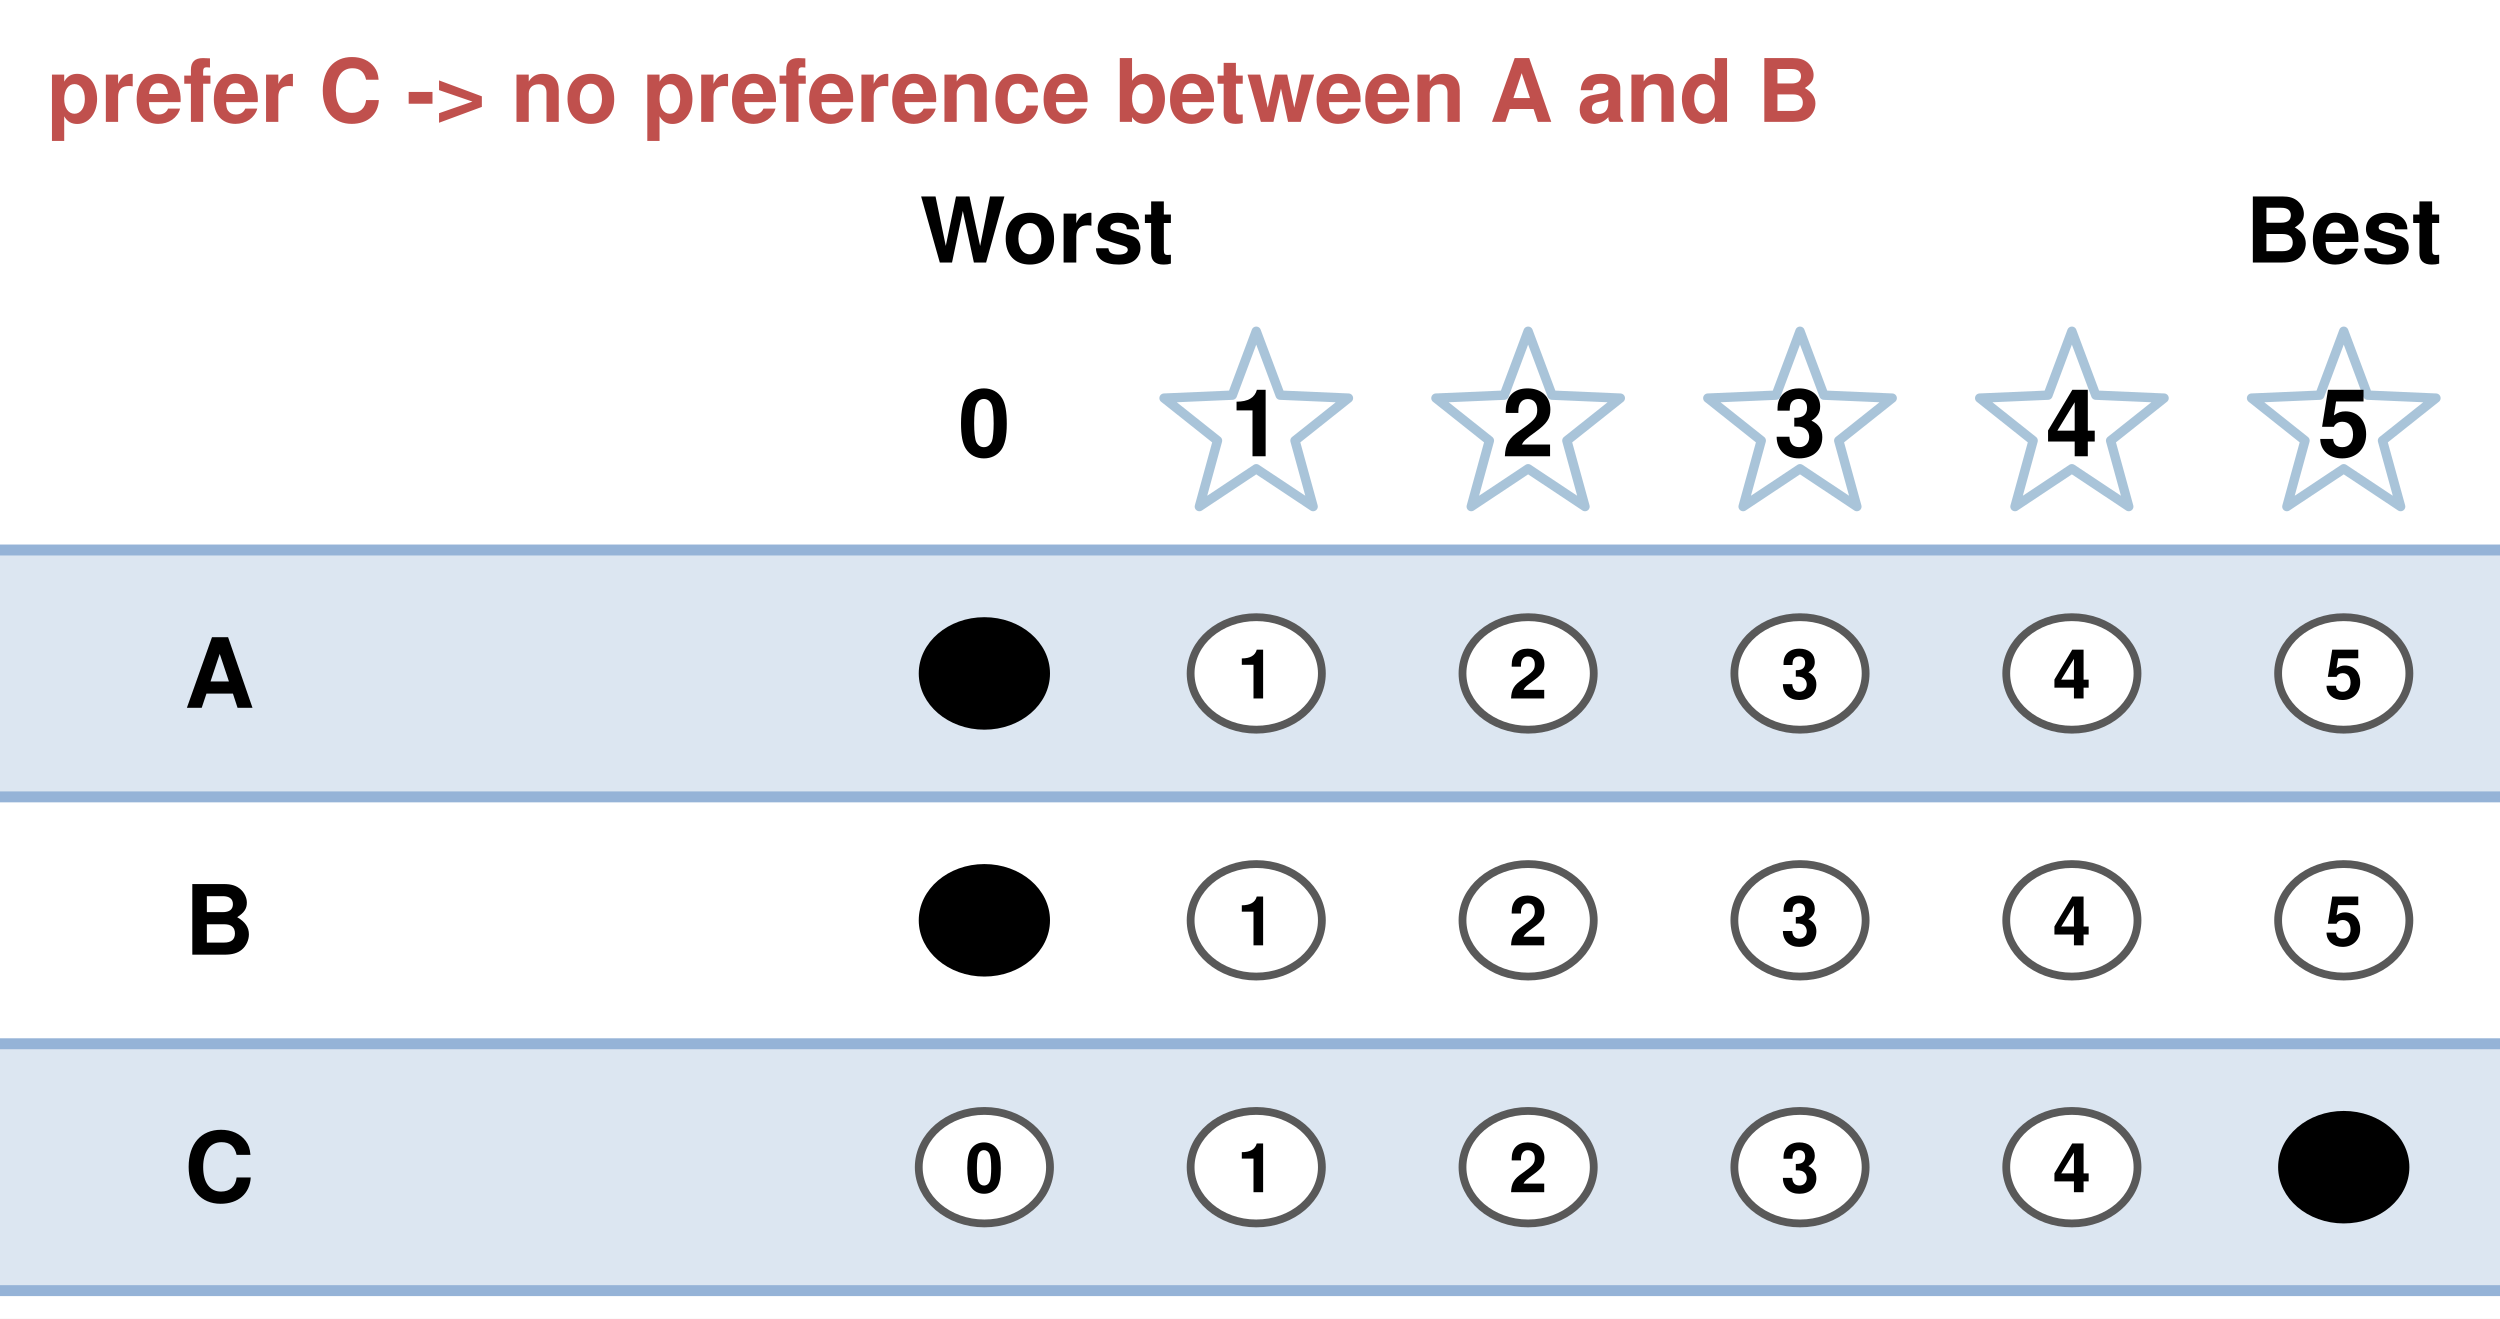
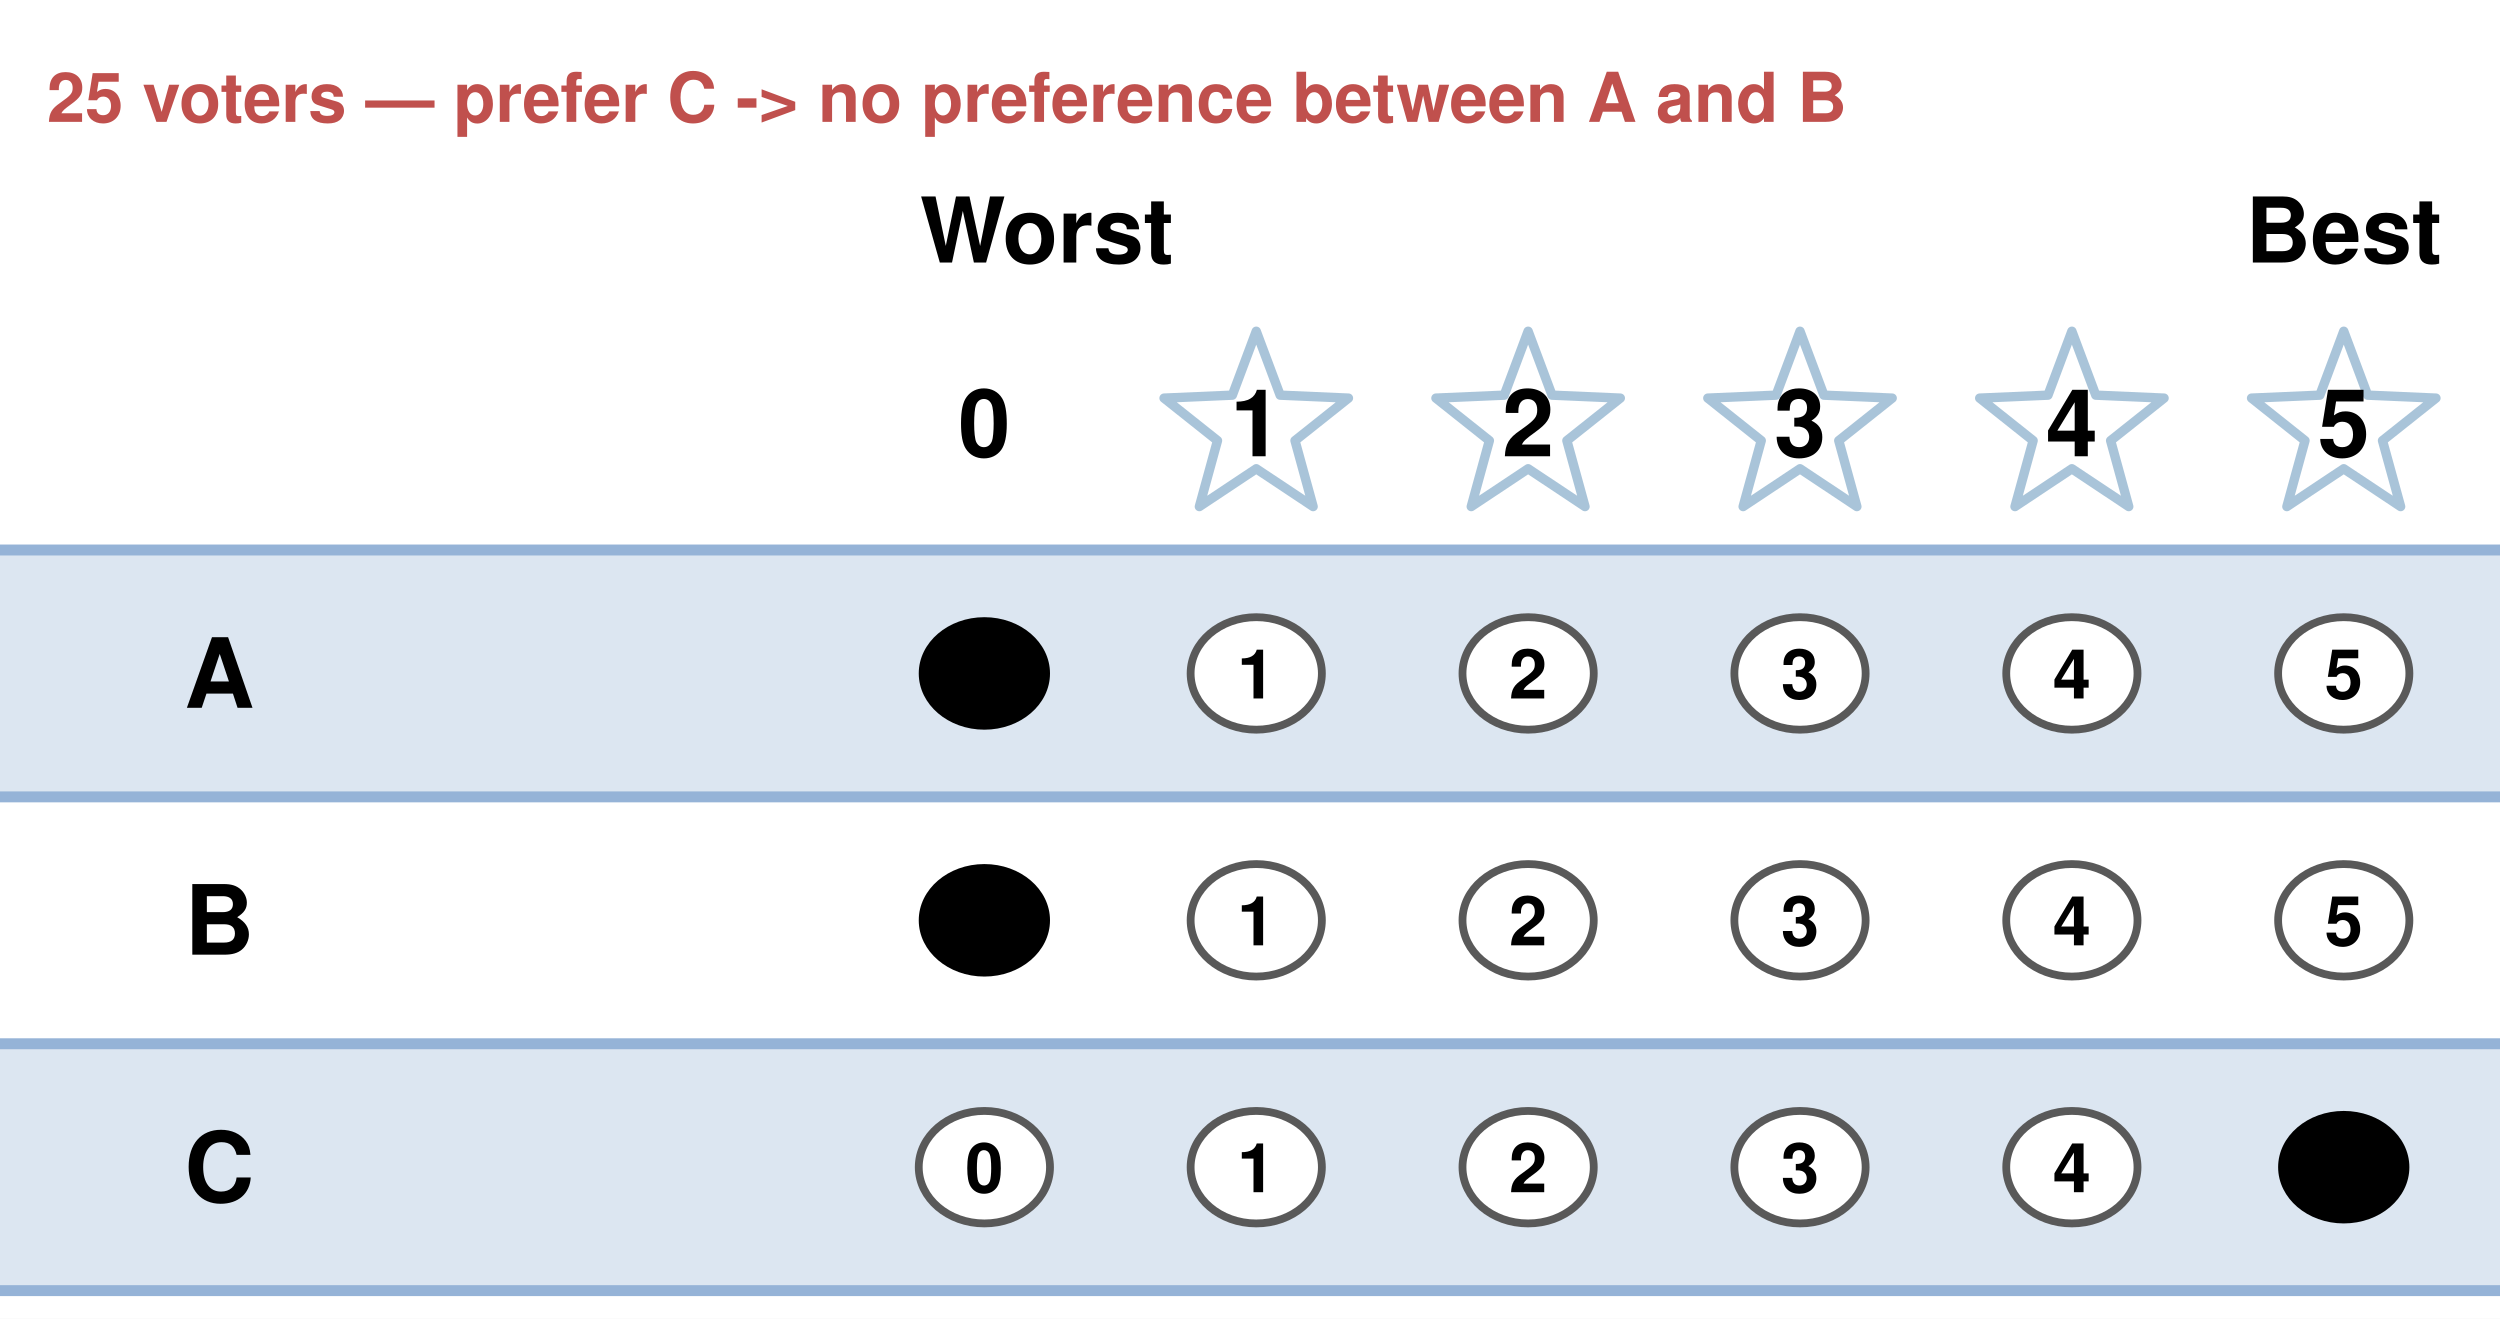
<svg xmlns="http://www.w3.org/2000/svg" viewBox="0 0 1600 844" width="1600" height="844">
  <rect width="1600" height="844" fill="#FFFFFF" />
-   <text x="30" y="78" font-family="Arial Black, Arial Bold, Helvetica, sans-serif" font-size="56" font-weight="bold" fill="#C0504D">prefer C -&gt; no preference between A and B</text>
+   <text x="30" y="78" font-family="Arial Black, Arial Bold, Helvetica, sans-serif" font-size="44" font-weight="bold" fill="#C0504D">25 voters — prefer C -&gt; no preference between A and B</text>
  <text x="670" y="168" font-family="Arial Black, Arial Bold, Helvetica, sans-serif" font-size="58" font-weight="bold" fill="#000000" text-anchor="middle">Worst</text>
  <text x="1500" y="168" font-family="Arial Black, Arial Bold, Helvetica, sans-serif" font-size="58" font-weight="bold" fill="#000000" text-anchor="middle">Best</text>
  <text x="630" y="292" font-family="Arial Black, Arial Bold, Helvetica, sans-serif" font-size="60" font-weight="bold" fill="#000000" text-anchor="middle">0</text>
  <path d="M804.0,212.0L819.3,252.9L863.0,254.8L828.8,282.0L840.4,324.2L804.0,300.0L767.6,324.2L779.2,282.0L745.0,254.8L788.7,252.9Z" fill="none" stroke="#A9C4D9" stroke-width="6" stroke-linejoin="round" />
  <text x="804" y="292" font-family="Arial Black, Arial Bold, Helvetica, sans-serif" font-size="60" font-weight="bold" fill="#000000" text-anchor="middle">1</text>
  <path d="M978.0,212.0L993.3,252.9L1037.0,254.8L1002.8,282.0L1014.4,324.2L978.0,300.0L941.6,324.2L953.2,282.0L919.0,254.8L962.7,252.9Z" fill="none" stroke="#A9C4D9" stroke-width="6" stroke-linejoin="round" />
  <text x="978" y="292" font-family="Arial Black, Arial Bold, Helvetica, sans-serif" font-size="60" font-weight="bold" fill="#000000" text-anchor="middle">2</text>
  <path d="M1152.0,212.0L1167.3,252.9L1211.0,254.8L1176.8,282.0L1188.4,324.2L1152.0,300.0L1115.6,324.2L1127.2,282.0L1093.0,254.8L1136.7,252.9Z" fill="none" stroke="#A9C4D9" stroke-width="6" stroke-linejoin="round" />
  <text x="1152" y="292" font-family="Arial Black, Arial Bold, Helvetica, sans-serif" font-size="60" font-weight="bold" fill="#000000" text-anchor="middle">3</text>
  <path d="M1326.0,212.0L1341.3,252.9L1385.0,254.8L1350.8,282.0L1362.4,324.2L1326.0,300.0L1289.6,324.2L1301.2,282.0L1267.0,254.8L1310.7,252.9Z" fill="none" stroke="#A9C4D9" stroke-width="6" stroke-linejoin="round" />
  <text x="1326" y="292" font-family="Arial Black, Arial Bold, Helvetica, sans-serif" font-size="60" font-weight="bold" fill="#000000" text-anchor="middle">4</text>
  <path d="M1500.0,212.0L1515.3,252.9L1559.0,254.8L1524.8,282.0L1536.4,324.2L1500.0,300.0L1463.6,324.2L1475.2,282.0L1441.0,254.8L1484.7,252.9Z" fill="none" stroke="#A9C4D9" stroke-width="6" stroke-linejoin="round" />
  <text x="1500" y="292" font-family="Arial Black, Arial Bold, Helvetica, sans-serif" font-size="60" font-weight="bold" fill="#000000" text-anchor="middle">5</text>
  <rect x="0" y="352" width="1600" height="158" fill="#DCE6F1" />
  <line x1="0" y1="352" x2="1600" y2="352" stroke="#95B3D7" stroke-width="7" />
  <text x="118" y="453.0" font-family="Arial Black, Arial Bold, Helvetica, sans-serif" font-size="62" font-weight="bold" fill="#000000">A</text>
  <ellipse cx="630" cy="431.0" rx="42" ry="36" fill="#000000" />
  <ellipse cx="804" cy="431.0" rx="42" ry="36" fill="#FFFFFF" stroke="#595959" stroke-width="5" />
  <text x="804" y="447.0" font-family="Arial Black, Arial Bold, Helvetica, sans-serif" font-size="44" font-weight="bold" fill="#000000" text-anchor="middle">1</text>
  <ellipse cx="978" cy="431.0" rx="42" ry="36" fill="#FFFFFF" stroke="#595959" stroke-width="5" />
  <text x="978" y="447.0" font-family="Arial Black, Arial Bold, Helvetica, sans-serif" font-size="44" font-weight="bold" fill="#000000" text-anchor="middle">2</text>
  <ellipse cx="1152" cy="431.0" rx="42" ry="36" fill="#FFFFFF" stroke="#595959" stroke-width="5" />
  <text x="1152" y="447.0" font-family="Arial Black, Arial Bold, Helvetica, sans-serif" font-size="44" font-weight="bold" fill="#000000" text-anchor="middle">3</text>
  <ellipse cx="1326" cy="431.0" rx="42" ry="36" fill="#FFFFFF" stroke="#595959" stroke-width="5" />
  <text x="1326" y="447.0" font-family="Arial Black, Arial Bold, Helvetica, sans-serif" font-size="44" font-weight="bold" fill="#000000" text-anchor="middle">4</text>
  <ellipse cx="1500" cy="431.0" rx="42" ry="36" fill="#FFFFFF" stroke="#595959" stroke-width="5" />
  <text x="1500" y="447.0" font-family="Arial Black, Arial Bold, Helvetica, sans-serif" font-size="44" font-weight="bold" fill="#000000" text-anchor="middle">5</text>
  <line x1="0" y1="510" x2="1600" y2="510" stroke="#95B3D7" stroke-width="7" />
  <text x="118" y="611.0" font-family="Arial Black, Arial Bold, Helvetica, sans-serif" font-size="62" font-weight="bold" fill="#000000">B</text>
  <ellipse cx="630" cy="589.0" rx="42" ry="36" fill="#000000" />
  <ellipse cx="804" cy="589.0" rx="42" ry="36" fill="#FFFFFF" stroke="#595959" stroke-width="5" />
  <text x="804" y="605.0" font-family="Arial Black, Arial Bold, Helvetica, sans-serif" font-size="44" font-weight="bold" fill="#000000" text-anchor="middle">1</text>
  <ellipse cx="978" cy="589.0" rx="42" ry="36" fill="#FFFFFF" stroke="#595959" stroke-width="5" />
  <text x="978" y="605.0" font-family="Arial Black, Arial Bold, Helvetica, sans-serif" font-size="44" font-weight="bold" fill="#000000" text-anchor="middle">2</text>
  <ellipse cx="1152" cy="589.0" rx="42" ry="36" fill="#FFFFFF" stroke="#595959" stroke-width="5" />
  <text x="1152" y="605.0" font-family="Arial Black, Arial Bold, Helvetica, sans-serif" font-size="44" font-weight="bold" fill="#000000" text-anchor="middle">3</text>
  <ellipse cx="1326" cy="589.0" rx="42" ry="36" fill="#FFFFFF" stroke="#595959" stroke-width="5" />
  <text x="1326" y="605.0" font-family="Arial Black, Arial Bold, Helvetica, sans-serif" font-size="44" font-weight="bold" fill="#000000" text-anchor="middle">4</text>
  <ellipse cx="1500" cy="589.0" rx="42" ry="36" fill="#FFFFFF" stroke="#595959" stroke-width="5" />
  <text x="1500" y="605.0" font-family="Arial Black, Arial Bold, Helvetica, sans-serif" font-size="44" font-weight="bold" fill="#000000" text-anchor="middle">5</text>
  <rect x="0" y="668" width="1600" height="158" fill="#DCE6F1" />
  <line x1="0" y1="668" x2="1600" y2="668" stroke="#95B3D7" stroke-width="7" />
  <text x="118" y="769.0" font-family="Arial Black, Arial Bold, Helvetica, sans-serif" font-size="62" font-weight="bold" fill="#000000">C</text>
  <ellipse cx="630" cy="747.0" rx="42" ry="36" fill="#FFFFFF" stroke="#595959" stroke-width="5" />
  <text x="630" y="763.0" font-family="Arial Black, Arial Bold, Helvetica, sans-serif" font-size="44" font-weight="bold" fill="#000000" text-anchor="middle">0</text>
  <ellipse cx="804" cy="747.0" rx="42" ry="36" fill="#FFFFFF" stroke="#595959" stroke-width="5" />
  <text x="804" y="763.0" font-family="Arial Black, Arial Bold, Helvetica, sans-serif" font-size="44" font-weight="bold" fill="#000000" text-anchor="middle">1</text>
  <ellipse cx="978" cy="747.0" rx="42" ry="36" fill="#FFFFFF" stroke="#595959" stroke-width="5" />
  <text x="978" y="763.0" font-family="Arial Black, Arial Bold, Helvetica, sans-serif" font-size="44" font-weight="bold" fill="#000000" text-anchor="middle">2</text>
  <ellipse cx="1152" cy="747.0" rx="42" ry="36" fill="#FFFFFF" stroke="#595959" stroke-width="5" />
  <text x="1152" y="763.0" font-family="Arial Black, Arial Bold, Helvetica, sans-serif" font-size="44" font-weight="bold" fill="#000000" text-anchor="middle">3</text>
  <ellipse cx="1326" cy="747.0" rx="42" ry="36" fill="#FFFFFF" stroke="#595959" stroke-width="5" />
  <text x="1326" y="763.0" font-family="Arial Black, Arial Bold, Helvetica, sans-serif" font-size="44" font-weight="bold" fill="#000000" text-anchor="middle">4</text>
  <ellipse cx="1500" cy="747.0" rx="42" ry="36" fill="#000000" />
  <line x1="0" y1="826" x2="1600" y2="826" stroke="#95B3D7" stroke-width="7" />
</svg>
